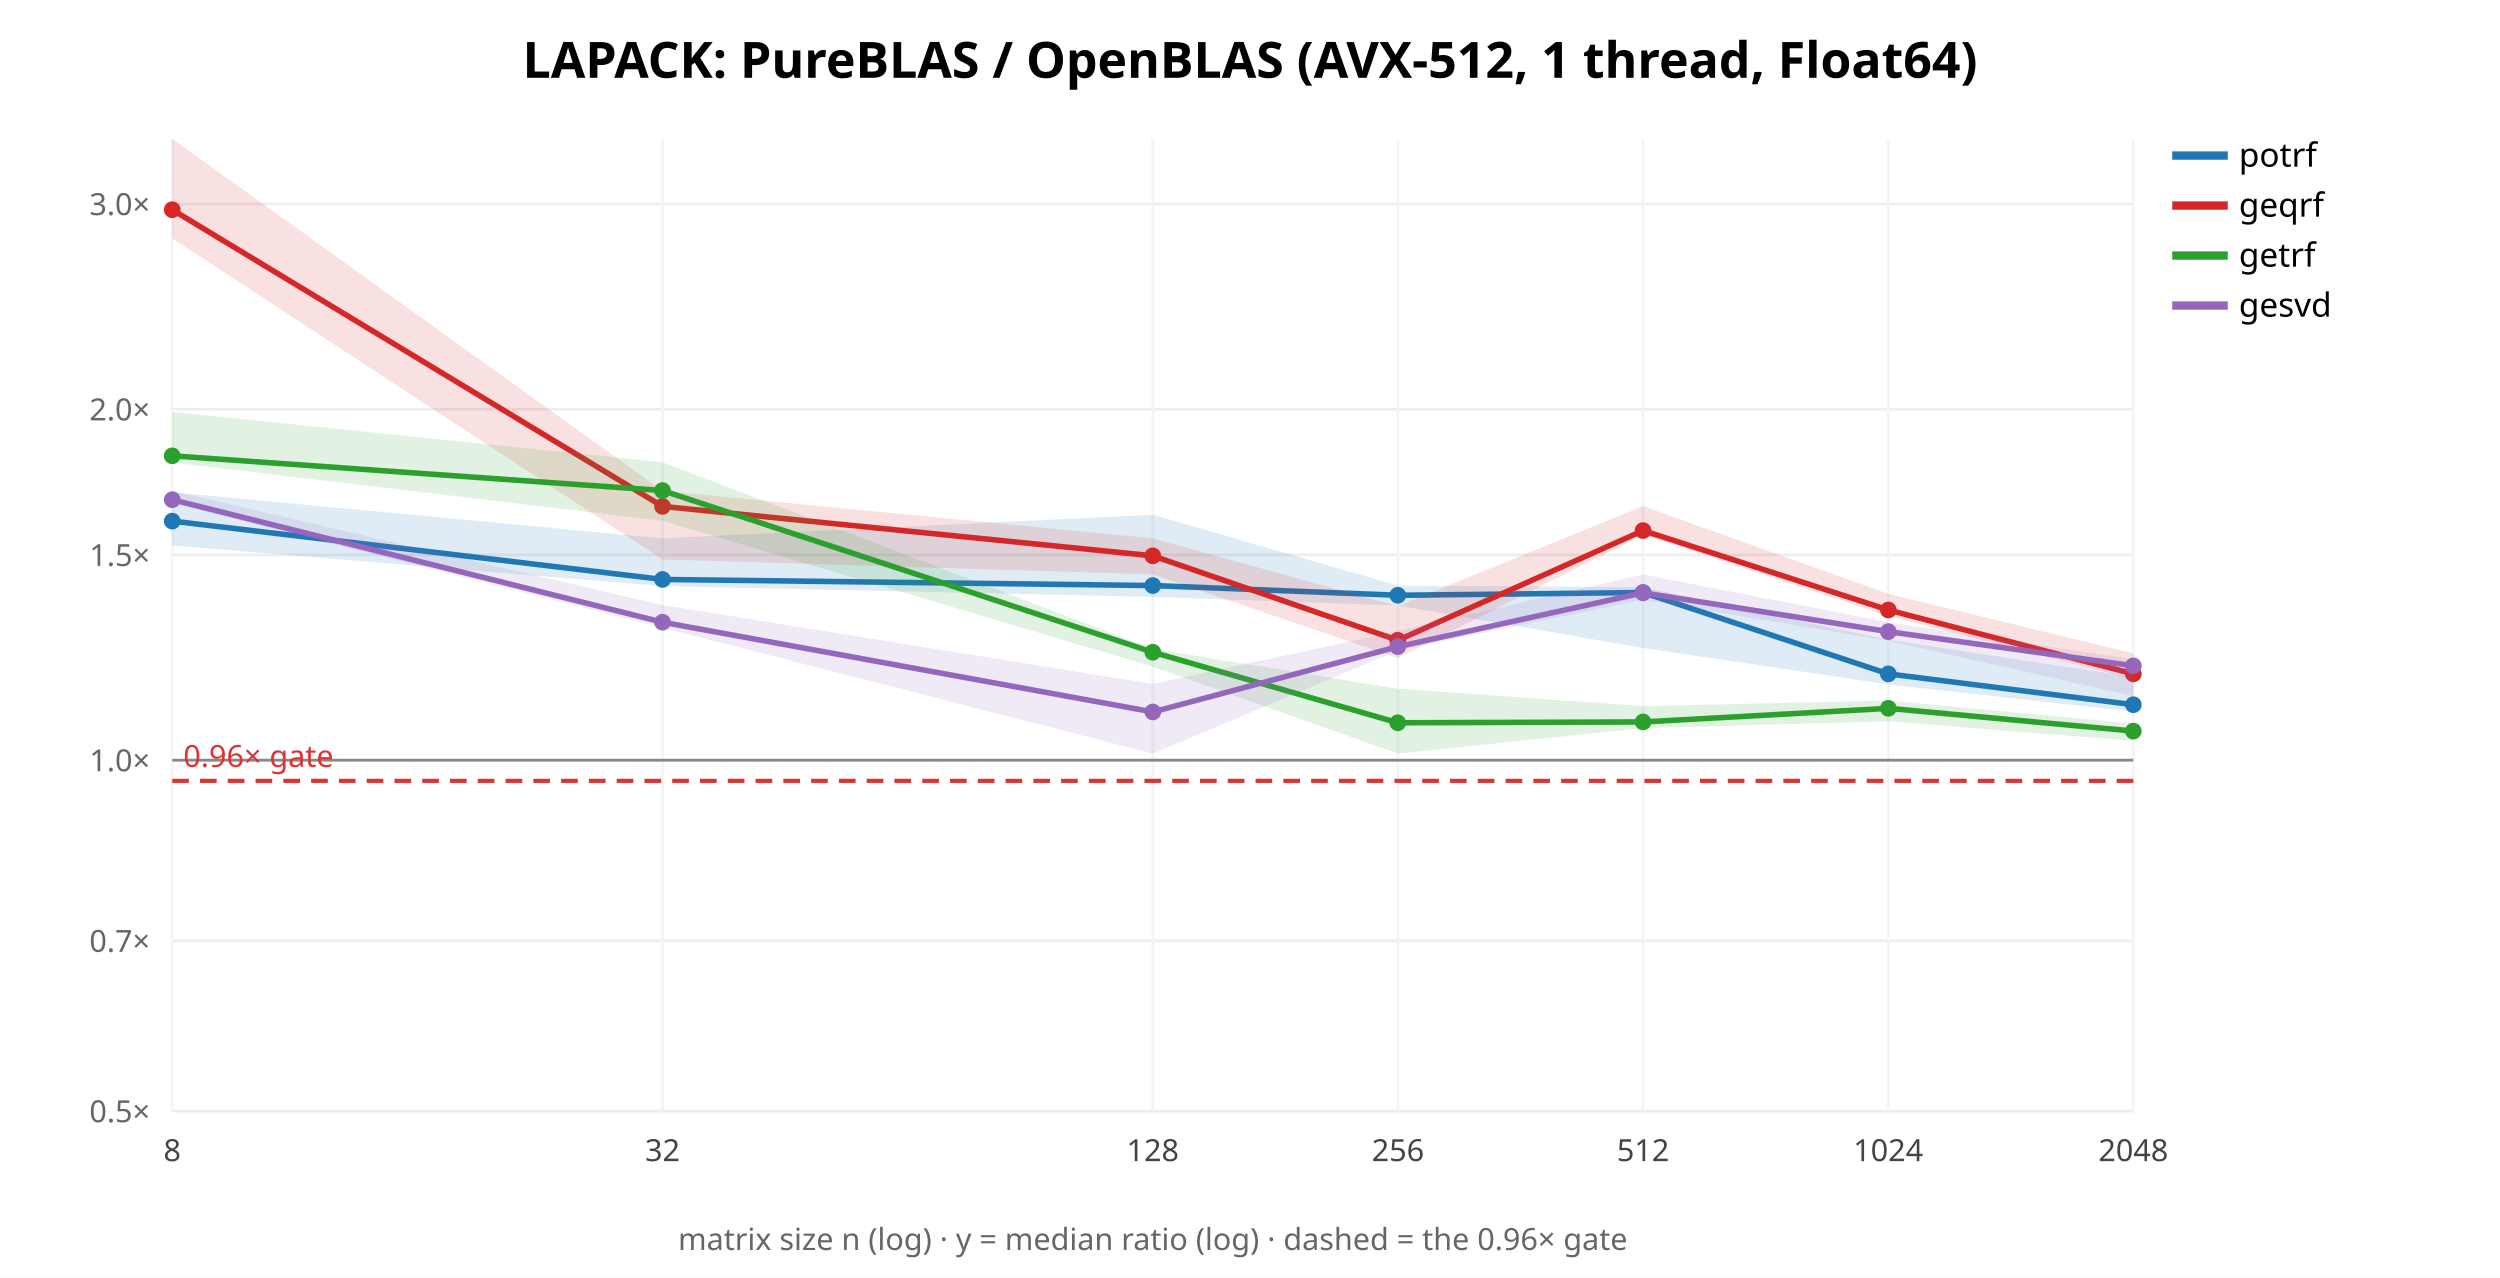
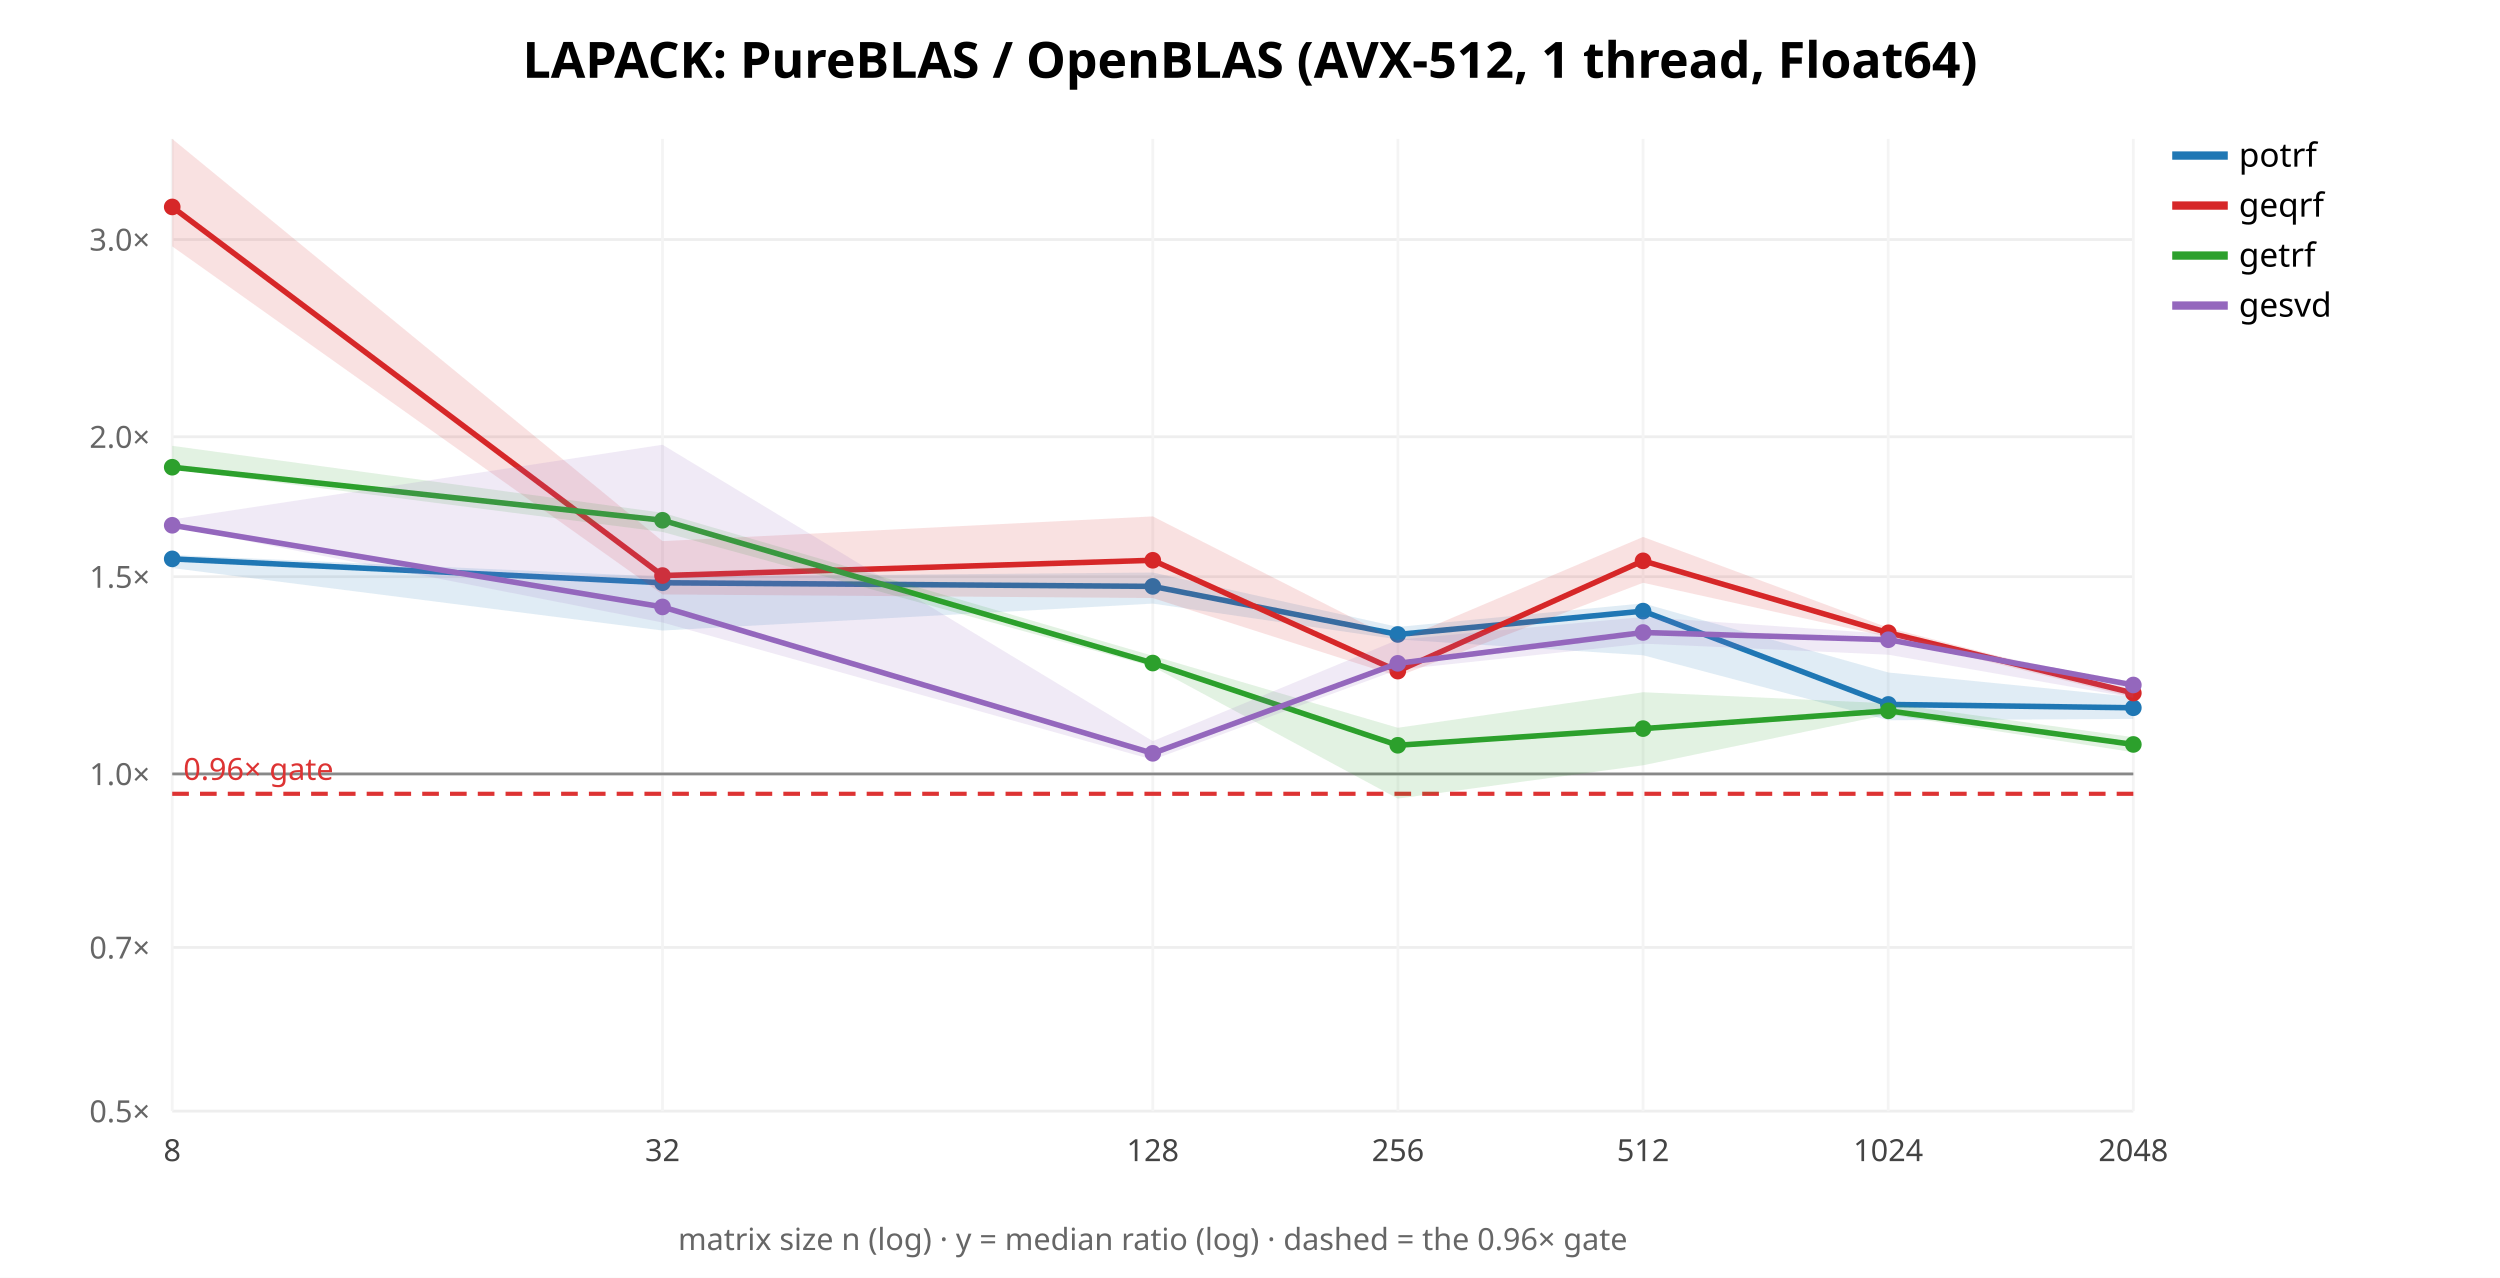
<svg xmlns="http://www.w3.org/2000/svg" width="900" height="460" font-family="sans-serif">
  <rect width="900" height="460" fill="white" />
  <text x="450.0" y="28" text-anchor="middle" font-size="18" font-weight="bold">LAPACK: PureBLAS / OpenBLAS (AVX-512, 1 thread, Float64)</text>
  <line x1="62" y1="400.0" x2="768" y2="400.0" stroke="#eee" />
  <text x="54" y="404.0" text-anchor="end" font-size="11" fill="#666">0.5×</text>
-   <line x1="62" y1="338.674" x2="768" y2="338.674" stroke="#eee" />
-   <text x="54" y="342.674" text-anchor="end" font-size="11" fill="#666">0.7×</text>
-   <line x1="62" y1="273.666" x2="768" y2="273.666" stroke="#eee" />
-   <text x="54" y="277.666" text-anchor="end" font-size="11" fill="#666">1.0×</text>
-   <line x1="62" y1="199.765" x2="768" y2="199.765" stroke="#eee" />
-   <text x="54" y="203.765" text-anchor="end" font-size="11" fill="#666">1.5×</text>
-   <line x1="62" y1="147.332" x2="768" y2="147.332" stroke="#eee" />
-   <text x="54" y="151.332" text-anchor="end" font-size="11" fill="#666">2.0×</text>
-   <line x1="62" y1="73.431" x2="768" y2="73.431" stroke="#eee" />
-   <text x="54" y="77.431" text-anchor="end" font-size="11" fill="#666">3.0×</text>
+   <line x1="62" y1="341.077" x2="768" y2="341.077" stroke="#eee" />
+   <text x="54" y="345.077" text-anchor="end" font-size="11" fill="#666">0.7×</text>
+   <line x1="62" y1="278.616" x2="768" y2="278.616" stroke="#eee" />
+   <text x="54" y="282.616" text-anchor="end" font-size="11" fill="#666">1.0×</text>
+   <line x1="62" y1="207.611" x2="768" y2="207.611" stroke="#eee" />
+   <text x="54" y="211.611" text-anchor="end" font-size="11" fill="#666">1.5×</text>
+   <line x1="62" y1="157.233" x2="768" y2="157.233" stroke="#eee" />
+   <text x="54" y="161.233" text-anchor="end" font-size="11" fill="#666">2.0×</text>
+   <line x1="62" y1="86.228" x2="768" y2="86.228" stroke="#eee" />
+   <text x="54" y="90.228" text-anchor="end" font-size="11" fill="#666">3.0×</text>
  <line x1="62.0" y1="50" x2="62.0" y2="400" stroke="#f4f4f4" />
  <text x="62.0" y="418" text-anchor="middle" font-size="11" fill="#444">8</text>
  <line x1="238.5" y1="50" x2="238.5" y2="400" stroke="#f4f4f4" />
  <text x="238.5" y="418" text-anchor="middle" font-size="11" fill="#444">32</text>
  <line x1="415.0" y1="50" x2="415.0" y2="400" stroke="#f4f4f4" />
  <text x="415.0" y="418" text-anchor="middle" font-size="11" fill="#444">128</text>
  <line x1="503.25" y1="50" x2="503.25" y2="400" stroke="#f4f4f4" />
  <text x="503.25" y="418" text-anchor="middle" font-size="11" fill="#444">256</text>
  <line x1="591.5" y1="50" x2="591.5" y2="400" stroke="#f4f4f4" />
  <text x="591.5" y="418" text-anchor="middle" font-size="11" fill="#444">512</text>
  <line x1="679.75" y1="50" x2="679.75" y2="400" stroke="#f4f4f4" />
  <text x="679.75" y="418" text-anchor="middle" font-size="11" fill="#444">1024</text>
  <line x1="768.0" y1="50" x2="768.0" y2="400" stroke="#f4f4f4" />
  <text x="768.0" y="418" text-anchor="middle" font-size="11" fill="#444">2048</text>
-   <line x1="62" y1="273.666" x2="768" y2="273.666" stroke="#888" />
-   <line x1="62" y1="281.106" x2="768" y2="281.106" stroke="#d33" stroke-width="1.5" stroke-dasharray="6 4" />
-   <text x="66" y="276.106" font-size="11" fill="#d33">0.96× gate</text>
-   <polygon points="62.0,177.2 238.5,193.8 415.0,185.3 503.2,210.8 591.5,211.4 679.8,230.3 768.0,243.8 768.0,256.2 679.8,246.4 591.5,233.3 503.2,218.0 415.0,214.9 238.5,211.0 62.0,196.4" fill="#1f77b4" opacity="0.14" stroke="none" />
-   <polyline points="62.0,187.6 238.5,208.6 415.0,210.8 503.2,214.3 591.5,213.3 679.8,242.6 768.0,253.7" fill="none" stroke="#1f77b4" stroke-width="2" />
-   <circle cx="62.0" cy="187.6" r="3" fill="#1f77b4" />
-   <circle cx="238.5" cy="208.6" r="3" fill="#1f77b4" />
-   <circle cx="415.0" cy="210.8" r="3" fill="#1f77b4" />
-   <circle cx="503.2" cy="214.3" r="3" fill="#1f77b4" />
-   <circle cx="591.5" cy="213.3" r="3" fill="#1f77b4" />
-   <circle cx="679.8" cy="242.6" r="3" fill="#1f77b4" />
-   <circle cx="768.0" cy="253.7" r="3" fill="#1f77b4" />
+   <line x1="62" y1="278.616" x2="768" y2="278.616" stroke="#888" />
+   <line x1="62" y1="285.765" x2="768" y2="285.765" stroke="#d33" stroke-width="1.5" stroke-dasharray="6 4" />
+   <text x="66" y="280.765" font-size="11" fill="#d33">0.96× gate</text>
+   <polygon points="62.0,199.8 238.5,207.6 415.0,206.1 503.2,225.7 591.5,217.2 679.8,242.1 768.0,250.9 768.0,258.8 679.8,259.3 591.5,235.9 503.2,230.2 415.0,217.3 238.5,227.0 62.0,204.5" fill="#1f77b4" opacity="0.14" stroke="none" />
+   <polyline points="62.0,201.2 238.5,209.8 415.0,211.1 503.2,228.4 591.5,220.0 679.8,253.6 768.0,254.8" fill="none" stroke="#1f77b4" stroke-width="2" />
+   <circle cx="62.0" cy="201.2" r="3" fill="#1f77b4" />
+   <circle cx="238.5" cy="209.8" r="3" fill="#1f77b4" />
+   <circle cx="415.0" cy="211.1" r="3" fill="#1f77b4" />
+   <circle cx="503.2" cy="228.4" r="3" fill="#1f77b4" />
+   <circle cx="591.5" cy="220.0" r="3" fill="#1f77b4" />
+   <circle cx="679.8" cy="253.6" r="3" fill="#1f77b4" />
+   <circle cx="768.0" cy="254.8" r="3" fill="#1f77b4" />
  <line x1="782" y1="56" x2="802" y2="56" stroke="#1f77b4" stroke-width="3" />
  <text x="806" y="60" font-size="12">potrf</text>
-   <polygon points="62.0,50.0 238.5,176.7 415.0,193.8 503.2,218.2 591.5,182.2 679.8,213.8 768.0,235.2 768.0,244.5 679.8,221.8 591.5,192.5 503.2,236.9 415.0,206.8 238.5,201.4 62.0,85.8" fill="#d62728" opacity="0.14" stroke="none" />
-   <polyline points="62.0,75.5 238.5,182.3 415.0,200.1 503.2,230.5 591.5,191.0 679.8,219.6 768.0,242.6" fill="none" stroke="#d62728" stroke-width="2" />
-   <circle cx="62.0" cy="75.5" r="3" fill="#d62728" />
-   <circle cx="238.5" cy="182.3" r="3" fill="#d62728" />
-   <circle cx="415.0" cy="200.1" r="3" fill="#d62728" />
-   <circle cx="503.2" cy="230.5" r="3" fill="#d62728" />
-   <circle cx="591.5" cy="191.0" r="3" fill="#d62728" />
-   <circle cx="679.8" cy="219.6" r="3" fill="#d62728" />
-   <circle cx="768.0" cy="242.6" r="3" fill="#d62728" />
+   <polygon points="62.0,50.0 238.5,194.8 415.0,185.9 503.2,230.7 591.5,193.3 679.8,226.0 768.0,248.7 768.0,251.1 679.8,229.3 591.5,209.8 503.2,243.5 415.0,215.3 238.5,214.0 62.0,88.7" fill="#d62728" opacity="0.14" stroke="none" />
+   <polyline points="62.0,74.5 238.5,207.2 415.0,201.7 503.2,241.6 591.5,201.9 679.8,227.8 768.0,249.5" fill="none" stroke="#d62728" stroke-width="2" />
+   <circle cx="62.0" cy="74.5" r="3" fill="#d62728" />
+   <circle cx="238.5" cy="207.2" r="3" fill="#d62728" />
+   <circle cx="415.0" cy="201.7" r="3" fill="#d62728" />
+   <circle cx="503.2" cy="241.6" r="3" fill="#d62728" />
+   <circle cx="591.5" cy="201.9" r="3" fill="#d62728" />
+   <circle cx="679.8" cy="227.8" r="3" fill="#d62728" />
+   <circle cx="768.0" cy="249.5" r="3" fill="#d62728" />
  <line x1="782" y1="74" x2="802" y2="74" stroke="#d62728" stroke-width="3" />
  <text x="806" y="78" font-size="12">geqrf</text>
-   <polygon points="62.0,148.3 238.5,166.4 415.0,233.6 503.2,247.9 591.5,254.2 679.8,252.2 768.0,260.5 768.0,266.7 679.8,259.7 591.5,262.1 503.2,271.3 415.0,240.0 238.5,187.5 62.0,166.5" fill="#2ca02c" opacity="0.14" stroke="none" />
-   <polyline points="62.0,164.1 238.5,176.6 415.0,234.8 503.2,260.2 591.5,259.9 679.8,255.0 768.0,263.2" fill="none" stroke="#2ca02c" stroke-width="2" />
-   <circle cx="62.0" cy="164.1" r="3" fill="#2ca02c" />
-   <circle cx="238.5" cy="176.6" r="3" fill="#2ca02c" />
-   <circle cx="415.0" cy="234.8" r="3" fill="#2ca02c" />
-   <circle cx="503.2" cy="260.2" r="3" fill="#2ca02c" />
-   <circle cx="591.5" cy="259.9" r="3" fill="#2ca02c" />
-   <circle cx="679.8" cy="255.0" r="3" fill="#2ca02c" />
-   <circle cx="768.0" cy="263.2" r="3" fill="#2ca02c" />
+   <polygon points="62.0,160.5 238.5,184.6 415.0,236.1 503.2,262.0 591.5,249.2 679.8,253.2 768.0,265.4 768.0,270.8 679.8,257.2 591.5,275.5 503.2,287.5 415.0,240.0 238.5,191.5 62.0,168.9" fill="#2ca02c" opacity="0.14" stroke="none" />
+   <polyline points="62.0,168.2 238.5,187.3 415.0,238.7 503.2,268.3 591.5,262.3 679.8,255.9 768.0,268.0" fill="none" stroke="#2ca02c" stroke-width="2" />
+   <circle cx="62.0" cy="168.2" r="3" fill="#2ca02c" />
+   <circle cx="238.5" cy="187.3" r="3" fill="#2ca02c" />
+   <circle cx="415.0" cy="238.7" r="3" fill="#2ca02c" />
+   <circle cx="503.2" cy="268.3" r="3" fill="#2ca02c" />
+   <circle cx="591.5" cy="262.3" r="3" fill="#2ca02c" />
+   <circle cx="679.8" cy="255.9" r="3" fill="#2ca02c" />
+   <circle cx="768.0" cy="268.0" r="3" fill="#2ca02c" />
  <line x1="782" y1="92" x2="802" y2="92" stroke="#2ca02c" stroke-width="3" />
  <text x="806" y="96" font-size="12">getrf</text>
-   <polygon points="62.0,176.7 238.5,217.8 415.0,246.2 503.2,227.2 591.5,206.8 679.8,224.0 768.0,237.4 768.0,250.6 679.8,230.7 591.5,215.9 503.2,234.2 415.0,271.3 238.5,226.0 62.0,181.1" fill="#9467bd" opacity="0.14" stroke="none" />
-   <polyline points="62.0,179.9 238.5,224.0 415.0,256.3 503.2,232.8 591.5,213.4 679.8,227.4 768.0,239.7" fill="none" stroke="#9467bd" stroke-width="2" />
-   <circle cx="62.0" cy="179.9" r="3" fill="#9467bd" />
-   <circle cx="238.5" cy="224.0" r="3" fill="#9467bd" />
-   <circle cx="415.0" cy="256.3" r="3" fill="#9467bd" />
-   <circle cx="503.2" cy="232.8" r="3" fill="#9467bd" />
-   <circle cx="591.5" cy="213.4" r="3" fill="#9467bd" />
-   <circle cx="679.8" cy="227.4" r="3" fill="#9467bd" />
-   <circle cx="768.0" cy="239.7" r="3" fill="#9467bd" />
+   <polygon points="62.0,187.0 238.5,160.1 415.0,266.8 503.2,230.3 591.5,222.1 679.8,228.2 768.0,246.2 768.0,251.2 679.8,235.7 591.5,231.7 503.2,241.1 415.0,273.5 238.5,224.1 62.0,189.5" fill="#9467bd" opacity="0.14" stroke="none" />
+   <polyline points="62.0,189.1 238.5,218.5 415.0,271.2 503.2,238.8 591.5,227.7 679.8,230.3 768.0,246.6" fill="none" stroke="#9467bd" stroke-width="2" />
+   <circle cx="62.0" cy="189.1" r="3" fill="#9467bd" />
+   <circle cx="238.5" cy="218.5" r="3" fill="#9467bd" />
+   <circle cx="415.0" cy="271.2" r="3" fill="#9467bd" />
+   <circle cx="503.2" cy="238.8" r="3" fill="#9467bd" />
+   <circle cx="591.5" cy="227.7" r="3" fill="#9467bd" />
+   <circle cx="679.8" cy="230.3" r="3" fill="#9467bd" />
+   <circle cx="768.0" cy="246.6" r="3" fill="#9467bd" />
  <line x1="782" y1="110" x2="802" y2="110" stroke="#9467bd" stroke-width="3" />
  <text x="806" y="114" font-size="12">gesvd</text>
  <text x="415.0" y="450" text-anchor="middle" font-size="11" fill="#666">matrix size n (log) · y = median ratio (log) · dashed = the 0.96× gate</text>
</svg>
